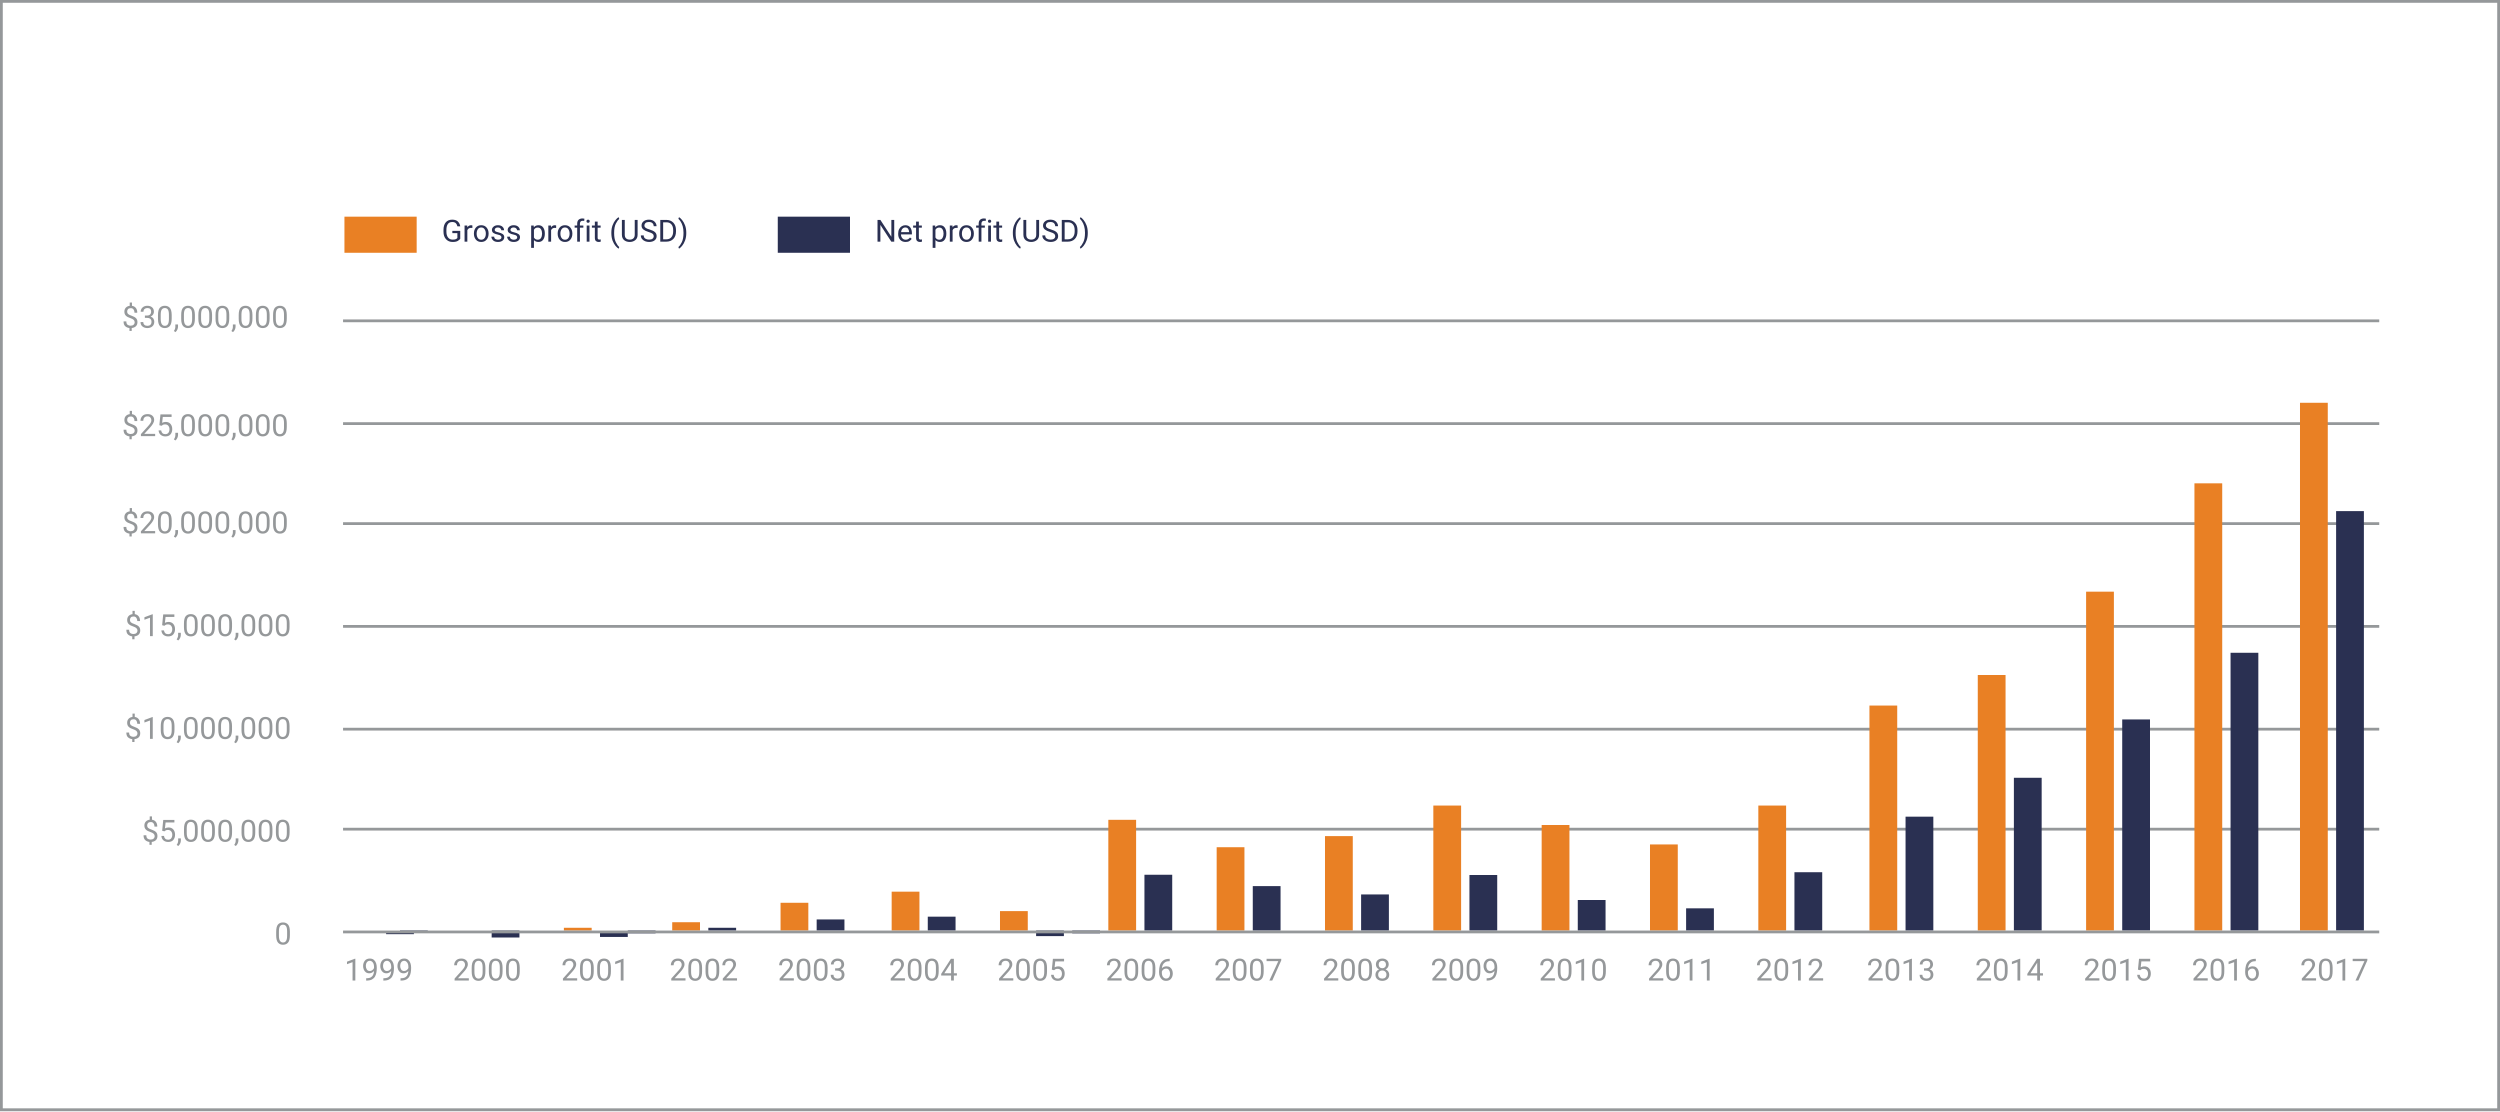
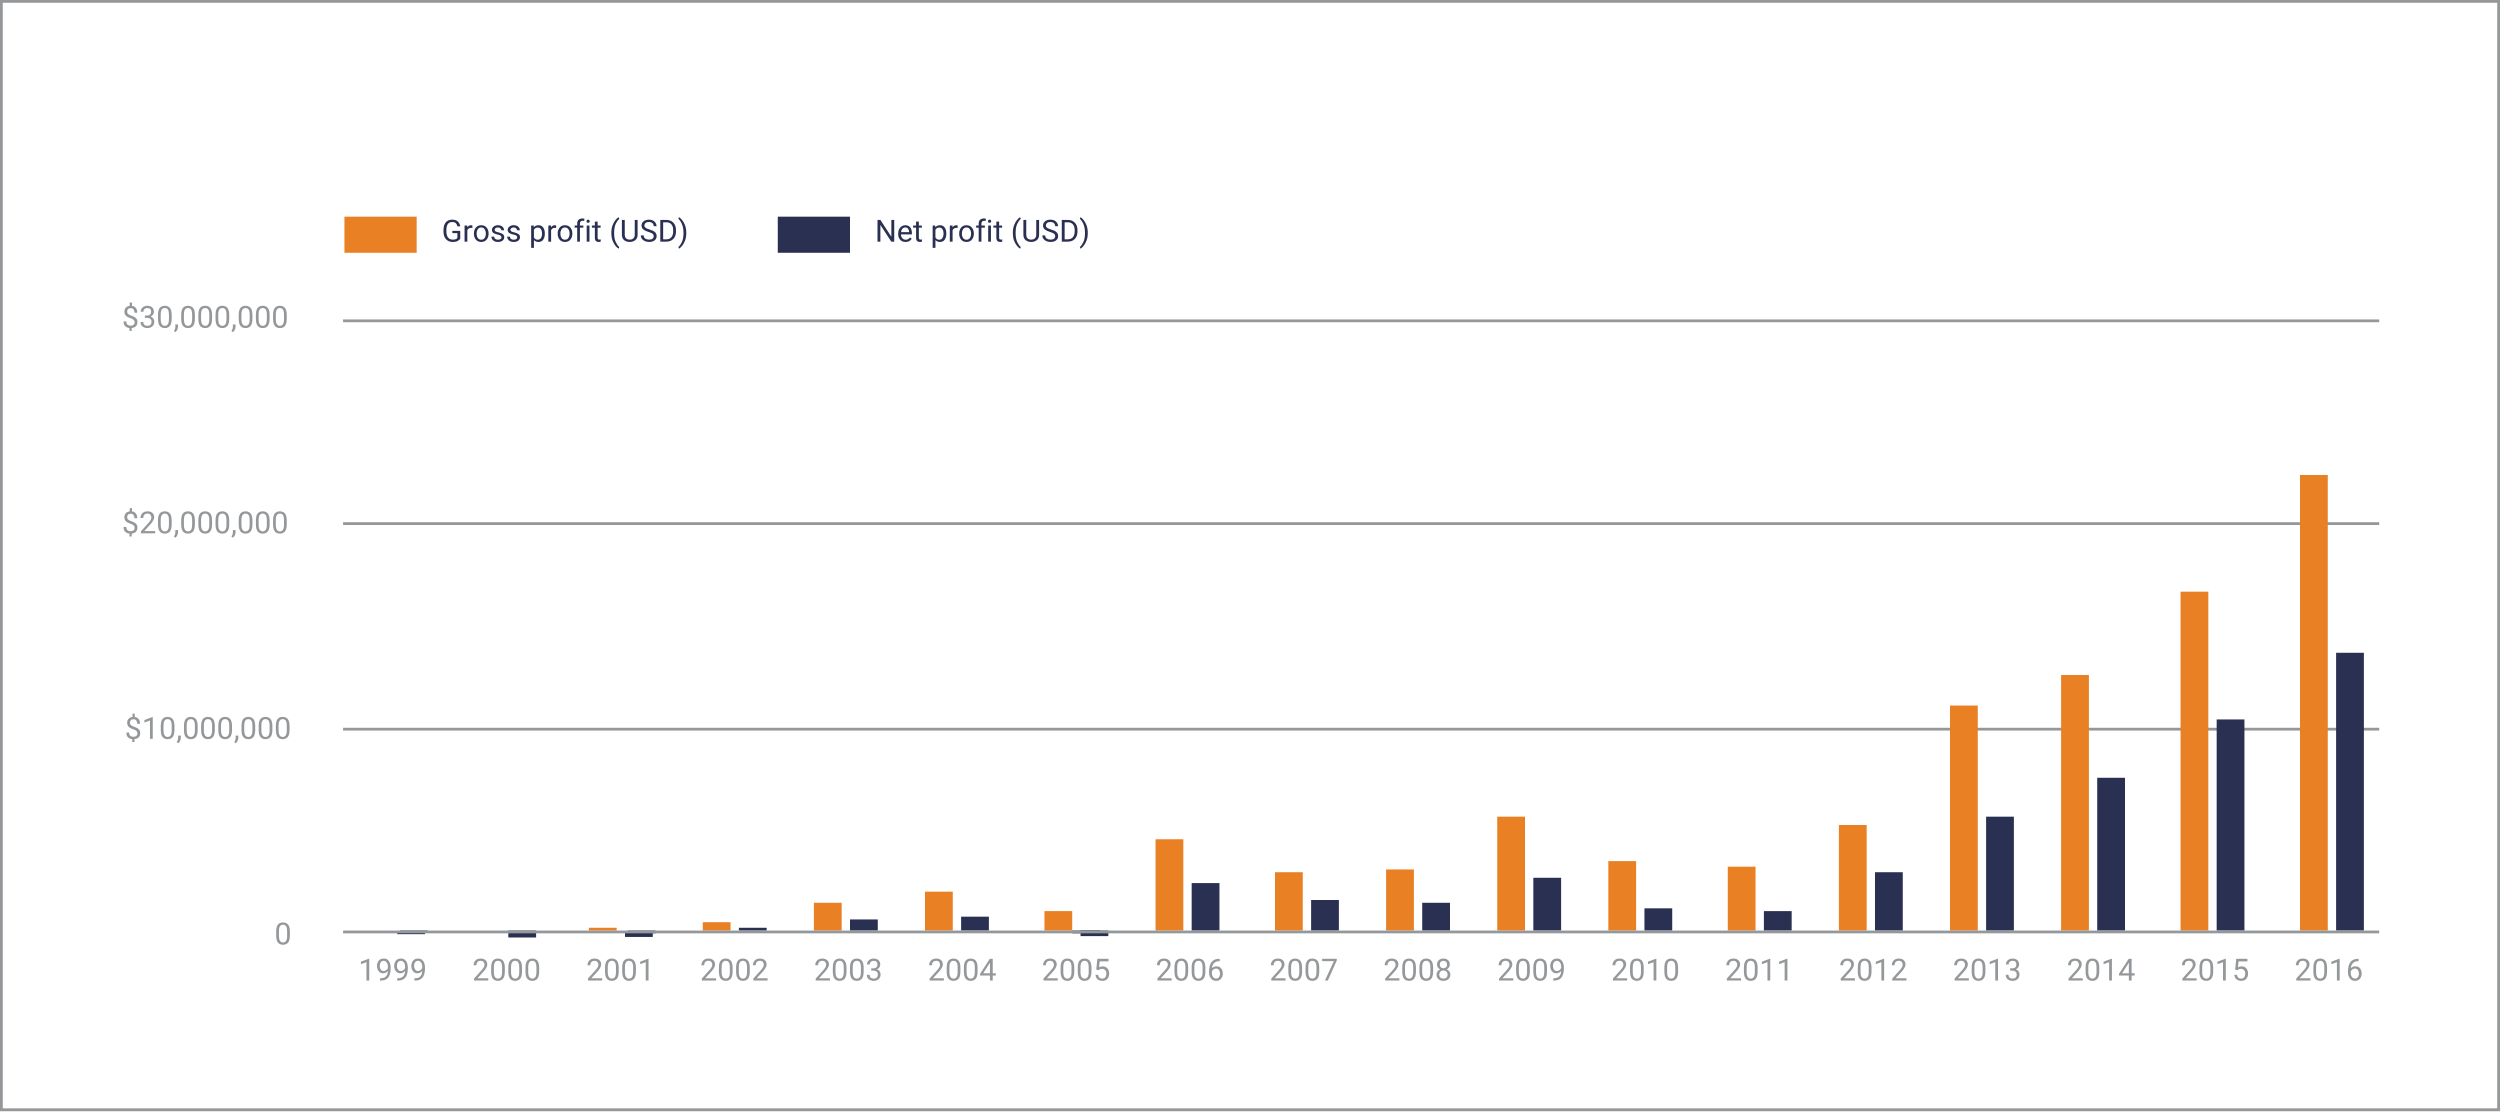
- <svg xmlns="http://www.w3.org/2000/svg" viewBox="-21117 -19213 900 400">
+ <svg xmlns="http://www.w3.org/2000/svg" viewBox="-21117 -19461 900 400">
  <defs>
-     <style>
-             .cls-1 {
-             fill: #fff;
-             }
- 
-             .cls-1, .cls-2 {
-             stroke: #95989a;
-             }
- 
-             .cls-2, .cls-8 {
-             fill: none;
-             }
- 
-             .cls-3 {
-             fill: #95989a;
-             }
- 
-             .cls-3, .cls-4 {
-             font-size: 11px;
-             font-family: Roboto-Regular, Roboto;
-             }
- 
-             .cls-4, .cls-6 {
-             fill: #2a3052;
-             }
- 
-             .cls-5 {
-             fill: #e98024;
-             }
- 
-             .cls-7 {
-             stroke: none;
-             }
-         </style>
+     <style>.cls-1{fill:#fff}.cls-1,.cls-2{stroke:#95989a}.cls-2,.cls-8{fill:none}.cls-3{fill:#95989a}.cls-3,.cls-4{font-size:11px;font-family:Roboto-Regular,Roboto}.cls-4,.cls-6{fill:#2a3052}.cls-5{fill:#e98024}.cls-7{stroke:none}</style>
  </defs>
-   <g id="Group_432" data-name="Group 432" transform="translate(2730 -110)">
-     <g id="Rectangle_276" data-name="Rectangle 276" class="cls-1" transform="translate(-23847 -19103)">
-       <rect class="cls-7" width="900" height="400" />
-       <rect class="cls-8" x="0.5" y="0.5" width="899" height="399" />
+   <g id="Group_225" data-name="Group 225" transform="translate(-22110 -22430)">
+     <g id="Rectangle_276" data-name="Rectangle 276" class="cls-1">
+       <path class="cls-7" d="M0 0h900v400H0z" transform="translate(993 2969)" />
+       <path class="cls-8" d="M.5.5h899v399H.5z" transform="translate(993 2969)" />
    </g>
-     <g id="Group_431" data-name="Group 431" transform="translate(-0.001)">
-       <line id="Line_87" data-name="Line 87" class="cls-2" x2="733.025" transform="translate(-23723.5 -18987.5)" />
-       <line id="Line_156" data-name="Line 156" class="cls-2" x2="733.025" transform="translate(-23723.5 -18950.5)" />
-       <line id="Line_157" data-name="Line 157" class="cls-2" x2="733.025" transform="translate(-23723.5 -18914.5)" />
-       <line id="Line_158" data-name="Line 158" class="cls-2" x2="733.025" transform="translate(-23723.5 -18877.5)" />
-       <line id="Line_88" data-name="Line 88" class="cls-2" x2="733.025" transform="translate(-23723.5 -18840.5)" />
-       <line id="Line_89" data-name="Line 89" class="cls-2" x2="733.025" transform="translate(-23723.5 -18804.5)" />
-       <text id="_30_000_000" data-name="$30,000,000" class="cls-3" transform="translate(-23743 -18985)">
+     <g id="Group_224" data-name="Group 224" transform="translate(-.001)">
+       <path id="Line_87" data-name="Line 87" class="cls-2" transform="translate(1116.5 3084.5)" d="M0 0h733.025" />
+       <path id="Line_88" data-name="Line 88" class="cls-2" transform="translate(1116.5 3157.499)" d="M0 0h733.025" />
+       <path id="Line_89" data-name="Line 89" class="cls-2" transform="translate(1116.5 3231.501)" d="M0 0h733.025" />
+       <text id="_30_000_000" data-name="$30,000,000" class="cls-3" transform="translate(1097 3087)">
        <tspan x="-60.113" y="0">$30,000,000</tspan>
      </text>
-       <text id="Gross_profit_USD_" data-name="Gross profit (USD)" class="cls-4" transform="translate(-23688 -19016)">
+       <text id="Gross_profit_USD_" data-name="Gross profit (USD)" class="cls-4" transform="translate(1152 3056)">
        <tspan x="0" y="0">Gross profit (USD)</tspan>
      </text>
-       <text id="Net_profit_USD_" data-name="Net profit (USD)" class="cls-4" transform="translate(-23532 -19016)">
+       <text id="Net_profit_USD_" data-name="Net profit (USD)" class="cls-4" transform="translate(1308 3056)">
        <tspan x="0" y="0">Net profit (USD)</tspan>
      </text>
-       <text id="_1999" data-name="1999" class="cls-3" transform="translate(-23723 -18750)">
+       <text id="_1999" data-name="1999" class="cls-3" transform="translate(1122 3322)">
        <tspan x="0" y="0">1999</tspan>
      </text>
-       <text id="_2007" data-name="2007" class="cls-3" transform="translate(-23410 -18750)">
+       <text id="_2007" data-name="2007" class="cls-3" transform="translate(1450 3322)">
        <tspan x="0" y="0">2007</tspan>
      </text>
-       <text id="_2003" data-name="2003" class="cls-3" transform="translate(-23567 -18750)">
+       <text id="_2003" data-name="2003" class="cls-3" transform="translate(1286 3322)">
        <tspan x="0" y="0">2003</tspan>
      </text>
-       <text id="_2011" data-name="2011" class="cls-3" transform="translate(-23254 -18750)">
+       <text id="_2011" data-name="2011" class="cls-3" transform="translate(1614 3322)">
        <tspan x="0" y="0">2011</tspan>
      </text>
-       <text id="_2001" data-name="2001" class="cls-3" transform="translate(-23645 -18750)">
+       <text id="_2001" data-name="2001" class="cls-3" transform="translate(1204 3322)">
        <tspan x="0" y="0">2001</tspan>
      </text>
-       <text id="_2009" data-name="2009" class="cls-3" transform="translate(-23332 -18750)">
+       <text id="_2009" data-name="2009" class="cls-3" transform="translate(1532 3322)">
        <tspan x="0" y="0">2009</tspan>
      </text>
-       <text id="_2005" data-name="2005" class="cls-3" transform="translate(-23488 -18750)">
+       <text id="_2005" data-name="2005" class="cls-3" transform="translate(1368 3322)">
        <tspan x="0" y="0">2005</tspan>
      </text>
-       <text id="_2013" data-name="2013" class="cls-3" transform="translate(-23175 -18750)">
+       <text id="_2013" data-name="2013" class="cls-3" transform="translate(1696 3322)">
        <tspan x="0" y="0">2013</tspan>
      </text>
-       <text id="_2000" data-name="2000" class="cls-3" transform="translate(-23684 -18750)">
+       <text id="_2000" data-name="2000" class="cls-3" transform="translate(1163 3322)">
        <tspan x="0" y="0">2000</tspan>
      </text>
-       <text id="_2008" data-name="2008" class="cls-3" transform="translate(-23371 -18750)">
+       <text id="_2008" data-name="2008" class="cls-3" transform="translate(1491 3322)">
        <tspan x="0" y="0">2008</tspan>
      </text>
-       <text id="_2004" data-name="2004" class="cls-3" transform="translate(-23527 -18750)">
+       <text id="_2004" data-name="2004" class="cls-3" transform="translate(1327 3322)">
        <tspan x="0" y="0">2004</tspan>
      </text>
-       <text id="_2012" data-name="2012" class="cls-3" transform="translate(-23215 -18750)">
+       <text id="_2012" data-name="2012" class="cls-3" transform="translate(1655 3322)">
        <tspan x="0" y="0">2012</tspan>
      </text>
-       <text id="_2002" data-name="2002" class="cls-3" transform="translate(-23606 -18750)">
+       <text id="_2002" data-name="2002" class="cls-3" transform="translate(1245 3322)">
        <tspan x="0" y="0">2002</tspan>
      </text>
-       <text id="_2010" data-name="2010" class="cls-3" transform="translate(-23293 -18750)">
+       <text id="_2010" data-name="2010" class="cls-3" transform="translate(1573 3322)">
        <tspan x="0" y="0">2010</tspan>
      </text>
-       <text id="_2006" data-name="2006" class="cls-3" transform="translate(-23449 -18750)">
+       <text id="_2006" data-name="2006" class="cls-3" transform="translate(1409 3322)">
        <tspan x="0" y="0">2006</tspan>
      </text>
-       <text id="_2014" data-name="2014" class="cls-3" transform="translate(-23136 -18750)">
+       <text id="_2014" data-name="2014" class="cls-3" transform="translate(1737 3322)">
        <tspan x="0" y="0">2014</tspan>
      </text>
-       <text id="_2015" data-name="2015" class="cls-3" transform="translate(-23097 -18750)">
+       <text id="_2015" data-name="2015" class="cls-3" transform="translate(1778 3322)">
        <tspan x="0" y="0">2015</tspan>
      </text>
-       <text id="_2016" data-name="2016" class="cls-3" transform="translate(-23058 -18750)">
+       <text id="_2016" data-name="2016" class="cls-3" transform="translate(1819 3322)">
        <tspan x="0" y="0">2016</tspan>
      </text>
-       <text id="_2017" data-name="2017" class="cls-3" transform="translate(-23019 -18750)">
-         <tspan x="0" y="0">2017</tspan>
-       </text>
-       <text id="_20_000_000" data-name="$20,000,000" class="cls-3" transform="translate(-23743 -18911)">
+       <text id="_20_000_000" data-name="$20,000,000" class="cls-3" transform="translate(1097 3161)">
        <tspan x="-60.113" y="0">$20,000,000</tspan>
      </text>
-       <text id="_25_000_000" data-name="$25,000,000" class="cls-3" transform="translate(-23743 -18946)">
-         <tspan x="-60.108" y="0">$25,000,000</tspan>
-       </text>
-       <text id="_10_000_000" data-name="$10,000,000" class="cls-3" transform="translate(-23742 -18837)">
+       <text id="_10_000_000" data-name="$10,000,000" class="cls-3" transform="translate(1098 3235)">
        <tspan x="-60.113" y="0">$10,000,000</tspan>
      </text>
-       <text id="_15_000_000" data-name="$15,000,000" class="cls-3" transform="translate(-23742 -18874)">
-         <tspan x="-60.108" y="0">$15,000,000</tspan>
-       </text>
-       <text id="_5_000_000" data-name="$5,000,000" class="cls-3" transform="translate(-23742 -18800)">
-         <tspan x="-53.915" y="0">$5,000,000</tspan>
-       </text>
-       <text id="_0" data-name="0" class="cls-3" transform="translate(-23742 -18763)">
+       <text id="_0" data-name="0" class="cls-3" transform="translate(1098 3309)">
        <tspan x="-6.198" y="0">0</tspan>
      </text>
-       <path id="Path_256" data-name="Path 256" class="cls-5" d="M0,0H26V13H0Z" transform="translate(-23723 -19025)" />
-       <rect id="Rectangle_277" data-name="Rectangle 277" class="cls-6" width="26" height="13" transform="translate(-23567 -19025)" />
-       <g id="Group_197" data-name="Group 197" transform="translate(-23799 -19008)">
-         <rect id="Rectangle_278" data-name="Rectangle 278" class="cls-6" width="10" height="2.5" transform="translate(129 240)" />
+       <path id="Path_256" data-name="Path 256" class="cls-5" d="M0 0h26v13H0z" transform="translate(1117 3047)" />
+       <path id="Rectangle_277" data-name="Rectangle 277" class="cls-6" transform="translate(1273 3047)" d="M0 0h26v13H0z" />
+       <g id="Group_197" data-name="Group 197" transform="translate(1047 3064)">
+         <path id="Rectangle_278" data-name="Rectangle 278" class="cls-6" transform="translate(129 240)" d="M0 0h10v2.5H0z" />
      </g>
-       <g id="Group_213" data-name="Group 213" transform="translate(-23832 -19008)">
-         <rect id="Rectangle_309" data-name="Rectangle 309" class="cls-6" width="10" height="0.5" transform="translate(129 240)" />
+       <g id="Group_213" data-name="Group 213" transform="translate(1008 3064)">
+         <path id="Rectangle_309" data-name="Rectangle 309" class="cls-6" transform="translate(129 240)" d="M0 0h10v.5H0z" />
      </g>
-       <g id="Group_198" data-name="Group 198" transform="translate(-23721 -19018)">
-         <rect id="Rectangle_280" data-name="Rectangle 280" class="cls-5" width="10" height="3" transform="translate(116 247)" />
-         <rect id="Rectangle_279" data-name="Rectangle 279" class="cls-6" width="10" height="1" transform="translate(129 249)" />
+       <g id="Group_198" data-name="Group 198" transform="translate(1130 3054)">
+         <path id="Rectangle_280" data-name="Rectangle 280" class="cls-5" transform="translate(116 247)" d="M0 0h10v3H0z" />
+         <path id="Rectangle_279" data-name="Rectangle 279" class="cls-6" transform="translate(129 249)" d="M0 0h10v1H0z" />
      </g>
-       <g id="Group_222" data-name="Group 222" transform="translate(-23760 -19018)">
-         <rect id="Rectangle_333" data-name="Rectangle 333" class="cls-5" width="10" height="1" transform="translate(116 249)" />
-         <rect id="Rectangle_334" data-name="Rectangle 334" class="cls-6" width="10" height="1.8" transform="translate(129 250.5)" />
+       <g id="Group_222" data-name="Group 222" transform="translate(1089 3054)">
+         <path id="Rectangle_333" data-name="Rectangle 333" class="cls-5" transform="translate(116 249)" d="M0 0h10v1H0z" />
+         <path id="Rectangle_334" data-name="Rectangle 334" class="cls-6" transform="translate(129 250.5)" d="M0 0h10v1.8H0z" />
      </g>
-       <g id="Group_221" data-name="Group 221" transform="translate(-23837 -19013.5)">
-         <rect id="Rectangle_332" data-name="Rectangle 332" class="cls-6" width="10" height="0.8" transform="translate(129 246)" />
+       <g id="Group_221" data-name="Group 221" transform="translate(1007 3058.5)">
+         <path id="Rectangle_332" data-name="Rectangle 332" class="cls-6" transform="translate(129 246)" d="M0 0h10v.8H0z" />
      </g>
-       <g id="Group_199" data-name="Group 199" transform="translate(-23682 -19018)">
-         <rect id="Rectangle_281" data-name="Rectangle 281" class="cls-6" width="10" height="4" transform="translate(129 246)" />
-         <rect id="Rectangle_282" data-name="Rectangle 282" class="cls-5" width="10" height="10" transform="translate(116 240)" />
+       <g id="Group_199" data-name="Group 199" transform="translate(1170 3054)">
+         <path id="Rectangle_281" data-name="Rectangle 281" class="cls-6" transform="translate(129 246)" d="M0 0h10v4H0z" />
+         <path id="Rectangle_282" data-name="Rectangle 282" class="cls-5" transform="translate(116 240)" d="M0 0h10v10H0z" />
      </g>
-       <g id="Group_200" data-name="Group 200" transform="translate(-23642 -19018)">
-         <rect id="Rectangle_283" data-name="Rectangle 283" class="cls-6" width="10" height="5" transform="translate(129 245)" />
-         <rect id="Rectangle_284" data-name="Rectangle 284" class="cls-5" width="10" height="14" transform="translate(116 236)" />
+       <g id="Group_200" data-name="Group 200" transform="translate(1210 3054)">
+         <path id="Rectangle_283" data-name="Rectangle 283" class="cls-6" transform="translate(129 245)" d="M0 0h10v5H0z" />
+         <path id="Rectangle_284" data-name="Rectangle 284" class="cls-5" transform="translate(116 236)" d="M0 0h10v14H0z" />
      </g>
-       <g id="Group_223" data-name="Group 223" transform="translate(-23603 -19018)">
-         <rect id="Rectangle_335" data-name="Rectangle 335" class="cls-6" width="10" height="2" transform="translate(129 250)" />
-         <rect id="Rectangle_336" data-name="Rectangle 336" class="cls-5" width="10" height="7" transform="translate(116 243)" />
+       <g id="Group_223" data-name="Group 223" transform="translate(1253 3054)">
+         <path id="Rectangle_335" data-name="Rectangle 335" class="cls-6" transform="translate(129 250)" d="M0 0h10v2H0z" />
+         <path id="Rectangle_336" data-name="Rectangle 336" class="cls-5" transform="translate(116 243)" d="M0 0h10v7H0z" />
      </g>
-       <g id="Group_201" data-name="Group 201" transform="translate(-23564 -19025.865)">
-         <rect id="Rectangle_285" data-name="Rectangle 285" class="cls-6" width="10" height="20.09" transform="translate(129 237.775)" />
-         <rect id="Rectangle_286" data-name="Rectangle 286" class="cls-5" width="10" height="39.865" transform="translate(116 218)" />
+       <g id="Group_201" data-name="Group 201" transform="translate(1293 3046.135)">
+         <path id="Rectangle_285" data-name="Rectangle 285" class="cls-6" transform="translate(129 240.775)" d="M0 0h10v17.09H0z" />
+         <path id="Rectangle_286" data-name="Rectangle 286" class="cls-5" transform="translate(116 225)" d="M0 0h10v32.865H0z" />
      </g>
-       <g id="Group_422" data-name="Group 422" transform="translate(-2)">
-         <rect id="Rectangle_287" data-name="Rectangle 287" class="cls-6" width="10" height="13" transform="translate(-23355 -18781)" />
-         <rect id="Rectangle_288" data-name="Rectangle 288" class="cls-5" width="10" height="34" transform="translate(-23368 -18802)" />
+       <path id="Rectangle_287" data-name="Rectangle 287" class="cls-6" transform="translate(1505 3294)" d="M0 0h10v10H0z" />
+       <path id="Rectangle_288" data-name="Rectangle 288" class="cls-5" transform="translate(1492 3282)" d="M0 0h10v22H0z" />
+       <g id="Group_203" data-name="Group 203" transform="translate(1336 3054)">
+         <path id="Rectangle_289" data-name="Rectangle 289" class="cls-6" transform="translate(129 239)" d="M0 0h10v11H0z" />
+         <path id="Rectangle_290" data-name="Rectangle 290" class="cls-5" transform="translate(116 229)" d="M0 0h10v21H0z" />
      </g>
-       <g id="Group_203" data-name="Group 203" transform="translate(-23525 -19018)">
-         <rect id="Rectangle_289" data-name="Rectangle 289" class="cls-6" width="10" height="16" transform="translate(129 234)" />
-         <rect id="Rectangle_290" data-name="Rectangle 290" class="cls-5" width="10" height="30" transform="translate(116 220)" />
+       <path id="Rectangle_291" data-name="Rectangle 291" class="cls-6" transform="translate(1545 3285)" d="M0 0h10v19H0z" />
+       <path id="Rectangle_292" data-name="Rectangle 292" class="cls-5" transform="translate(1532 3263)" d="M0 0h10v41H0z" />
+       <g id="Group_205" data-name="Group 205" transform="translate(1456 3054)">
+         <path id="Rectangle_293" data-name="Rectangle 293" class="cls-6" transform="translate(129 242)" d="M0 0h10v8H0z" />
+         <path id="Rectangle_294" data-name="Rectangle 294" class="cls-5" transform="translate(116 225)" d="M0 0h10v25H0z" />
      </g>
-       <g id="Group_423" data-name="Group 423" transform="translate(-2)">
-         <rect id="Rectangle_291" data-name="Rectangle 291" class="cls-6" width="10" height="20" transform="translate(-23316 -18788)" />
-         <rect id="Rectangle_292" data-name="Rectangle 292" class="cls-5" width="10" height="45" transform="translate(-23329 -18813)" />
-       </g>
-       <g id="Group_205" data-name="Group 205" transform="translate(-23408 -19018)">
-         <rect id="Rectangle_293" data-name="Rectangle 293" class="cls-6" width="10" height="11" transform="translate(129 239)" />
-         <rect id="Rectangle_294" data-name="Rectangle 294" class="cls-5" width="10" height="38" transform="translate(116 212)" />
-       </g>
-       <g id="Group_428" data-name="Group 428" transform="translate(-3)">
-         <rect id="Rectangle_295" data-name="Rectangle 295" class="cls-6" width="10" height="8" transform="translate(-23237 -18776)" />
-         <rect id="Rectangle_296" data-name="Rectangle 296" class="cls-5" width="10" height="31" transform="translate(-23250 -18799)" />
-       </g>
-       <g id="Group_427" data-name="Group 427" transform="translate(-3)">
-         <rect id="Rectangle_297" data-name="Rectangle 297" class="cls-6" width="10" height="21" transform="translate(-23198 -18789)" />
-         <rect id="Rectangle_298" data-name="Rectangle 298" class="cls-5" width="10" height="45" transform="translate(-23211 -18813)" />
-       </g>
-       <g id="Group_425" data-name="Group 425" transform="translate(-3)">
-         <rect id="Rectangle_299" data-name="Rectangle 299" class="cls-6" width="10" height="55" transform="translate(-23119 -18823)" />
-         <rect id="Rectangle_300" data-name="Rectangle 300" class="cls-5" width="10" height="92" transform="translate(-23132 -18860)" />
-       </g>
-       <g id="Group_424" data-name="Group 424" transform="translate(-3)">
-         <rect id="Rectangle_301" data-name="Rectangle 301" class="cls-6" width="10" height="76" transform="translate(-23080 -18844)" />
-         <rect id="Rectangle_302" data-name="Rectangle 302" class="cls-5" width="10" height="122" transform="translate(-23093 -18890)" />
-       </g>
-       <g id="Group_430" data-name="Group 430">
-         <rect id="Rectangle_310" data-name="Rectangle 310" class="cls-6" width="10" height="151" transform="translate(-23006 -18919)" />
-         <rect id="Rectangle_311" data-name="Rectangle 311" class="cls-5" width="10" height="190" transform="translate(-23019 -18958)" />
-       </g>
-       <g id="Group_429" data-name="Group 429">
-         <rect id="Rectangle_667" data-name="Rectangle 667" class="cls-6" width="10" height="100" transform="translate(-23044 -18868)" />
-         <rect id="Rectangle_668" data-name="Rectangle 668" class="cls-5" width="10" height="161" transform="translate(-23057 -18929)" />
-       </g>
-       <g id="Group_426" data-name="Group 426" transform="translate(-3)">
-         <rect id="Rectangle_303" data-name="Rectangle 303" class="cls-6" width="10" height="41" transform="translate(-23158 -18809)" />
-         <rect id="Rectangle_304" data-name="Rectangle 304" class="cls-5" width="10" height="81" transform="translate(-23171 -18849)" />
-       </g>
-       <rect id="Rectangle_305" data-name="Rectangle 305" class="cls-6" width="10" height="1" transform="translate(-23621 -18768)" />
-       <rect id="Rectangle_306" data-name="Rectangle 306" class="cls-6" width="10" height="1" transform="translate(-23461 -18768)" />
-       <line id="Line_90" data-name="Line 90" class="cls-2" x2="733.025" transform="translate(-23723.5 -18767.5)" />
+       <path id="Rectangle_295" data-name="Rectangle 295" class="cls-6" transform="translate(1628 3297)" d="M0 0h10v7H0z" />
+       <path id="Rectangle_296" data-name="Rectangle 296" class="cls-5" transform="translate(1615 3281)" d="M0 0h10v23H0z" />
+       <path id="Rectangle_297" data-name="Rectangle 297" class="cls-6" transform="translate(1668 3283)" d="M0 0h10v21H0z" />
+       <path id="Rectangle_298" data-name="Rectangle 298" class="cls-5" transform="translate(1655 3266)" d="M0 0h10v38H0z" />
+       <path id="Rectangle_299" data-name="Rectangle 299" class="cls-6" transform="translate(1748 3249)" d="M0 0h10v55H0z" />
+       <path id="Rectangle_300" data-name="Rectangle 300" class="cls-5" transform="translate(1735 3212)" d="M0 0h10v92H0z" />
+       <path id="Rectangle_301" data-name="Rectangle 301" class="cls-6" transform="translate(1791 3228)" d="M0 0h10v76H0z" />
+       <path id="Rectangle_310" data-name="Rectangle 310" class="cls-6" transform="translate(1834 3204)" d="M0 0h10v100H0z" />
+       <path id="Rectangle_302" data-name="Rectangle 302" class="cls-5" transform="translate(1778 3182)" d="M0 0h10v122H0z" />
+       <path id="Rectangle_311" data-name="Rectangle 311" class="cls-5" transform="translate(1821 3140)" d="M0 0h10v164H0z" />
+       <path id="Rectangle_303" data-name="Rectangle 303" class="cls-6" transform="translate(1708 3263)" d="M0 0h10v41H0z" />
+       <path id="Rectangle_304" data-name="Rectangle 304" class="cls-5" transform="translate(1695 3223)" d="M0 0h10v81H0z" />
+       <path id="Rectangle_305" data-name="Rectangle 305" class="cls-6" transform="translate(1219 3304)" d="M0 0h10v1H0z" />
+       <path id="Rectangle_306" data-name="Rectangle 306" class="cls-6" transform="translate(1379 3304)" d="M0 0h10v1H0z" />
+       <path id="Line_90" data-name="Line 90" class="cls-2" transform="translate(1116.5 3304.5)" d="M0 0h733.025" />
    </g>
  </g>
</svg>
